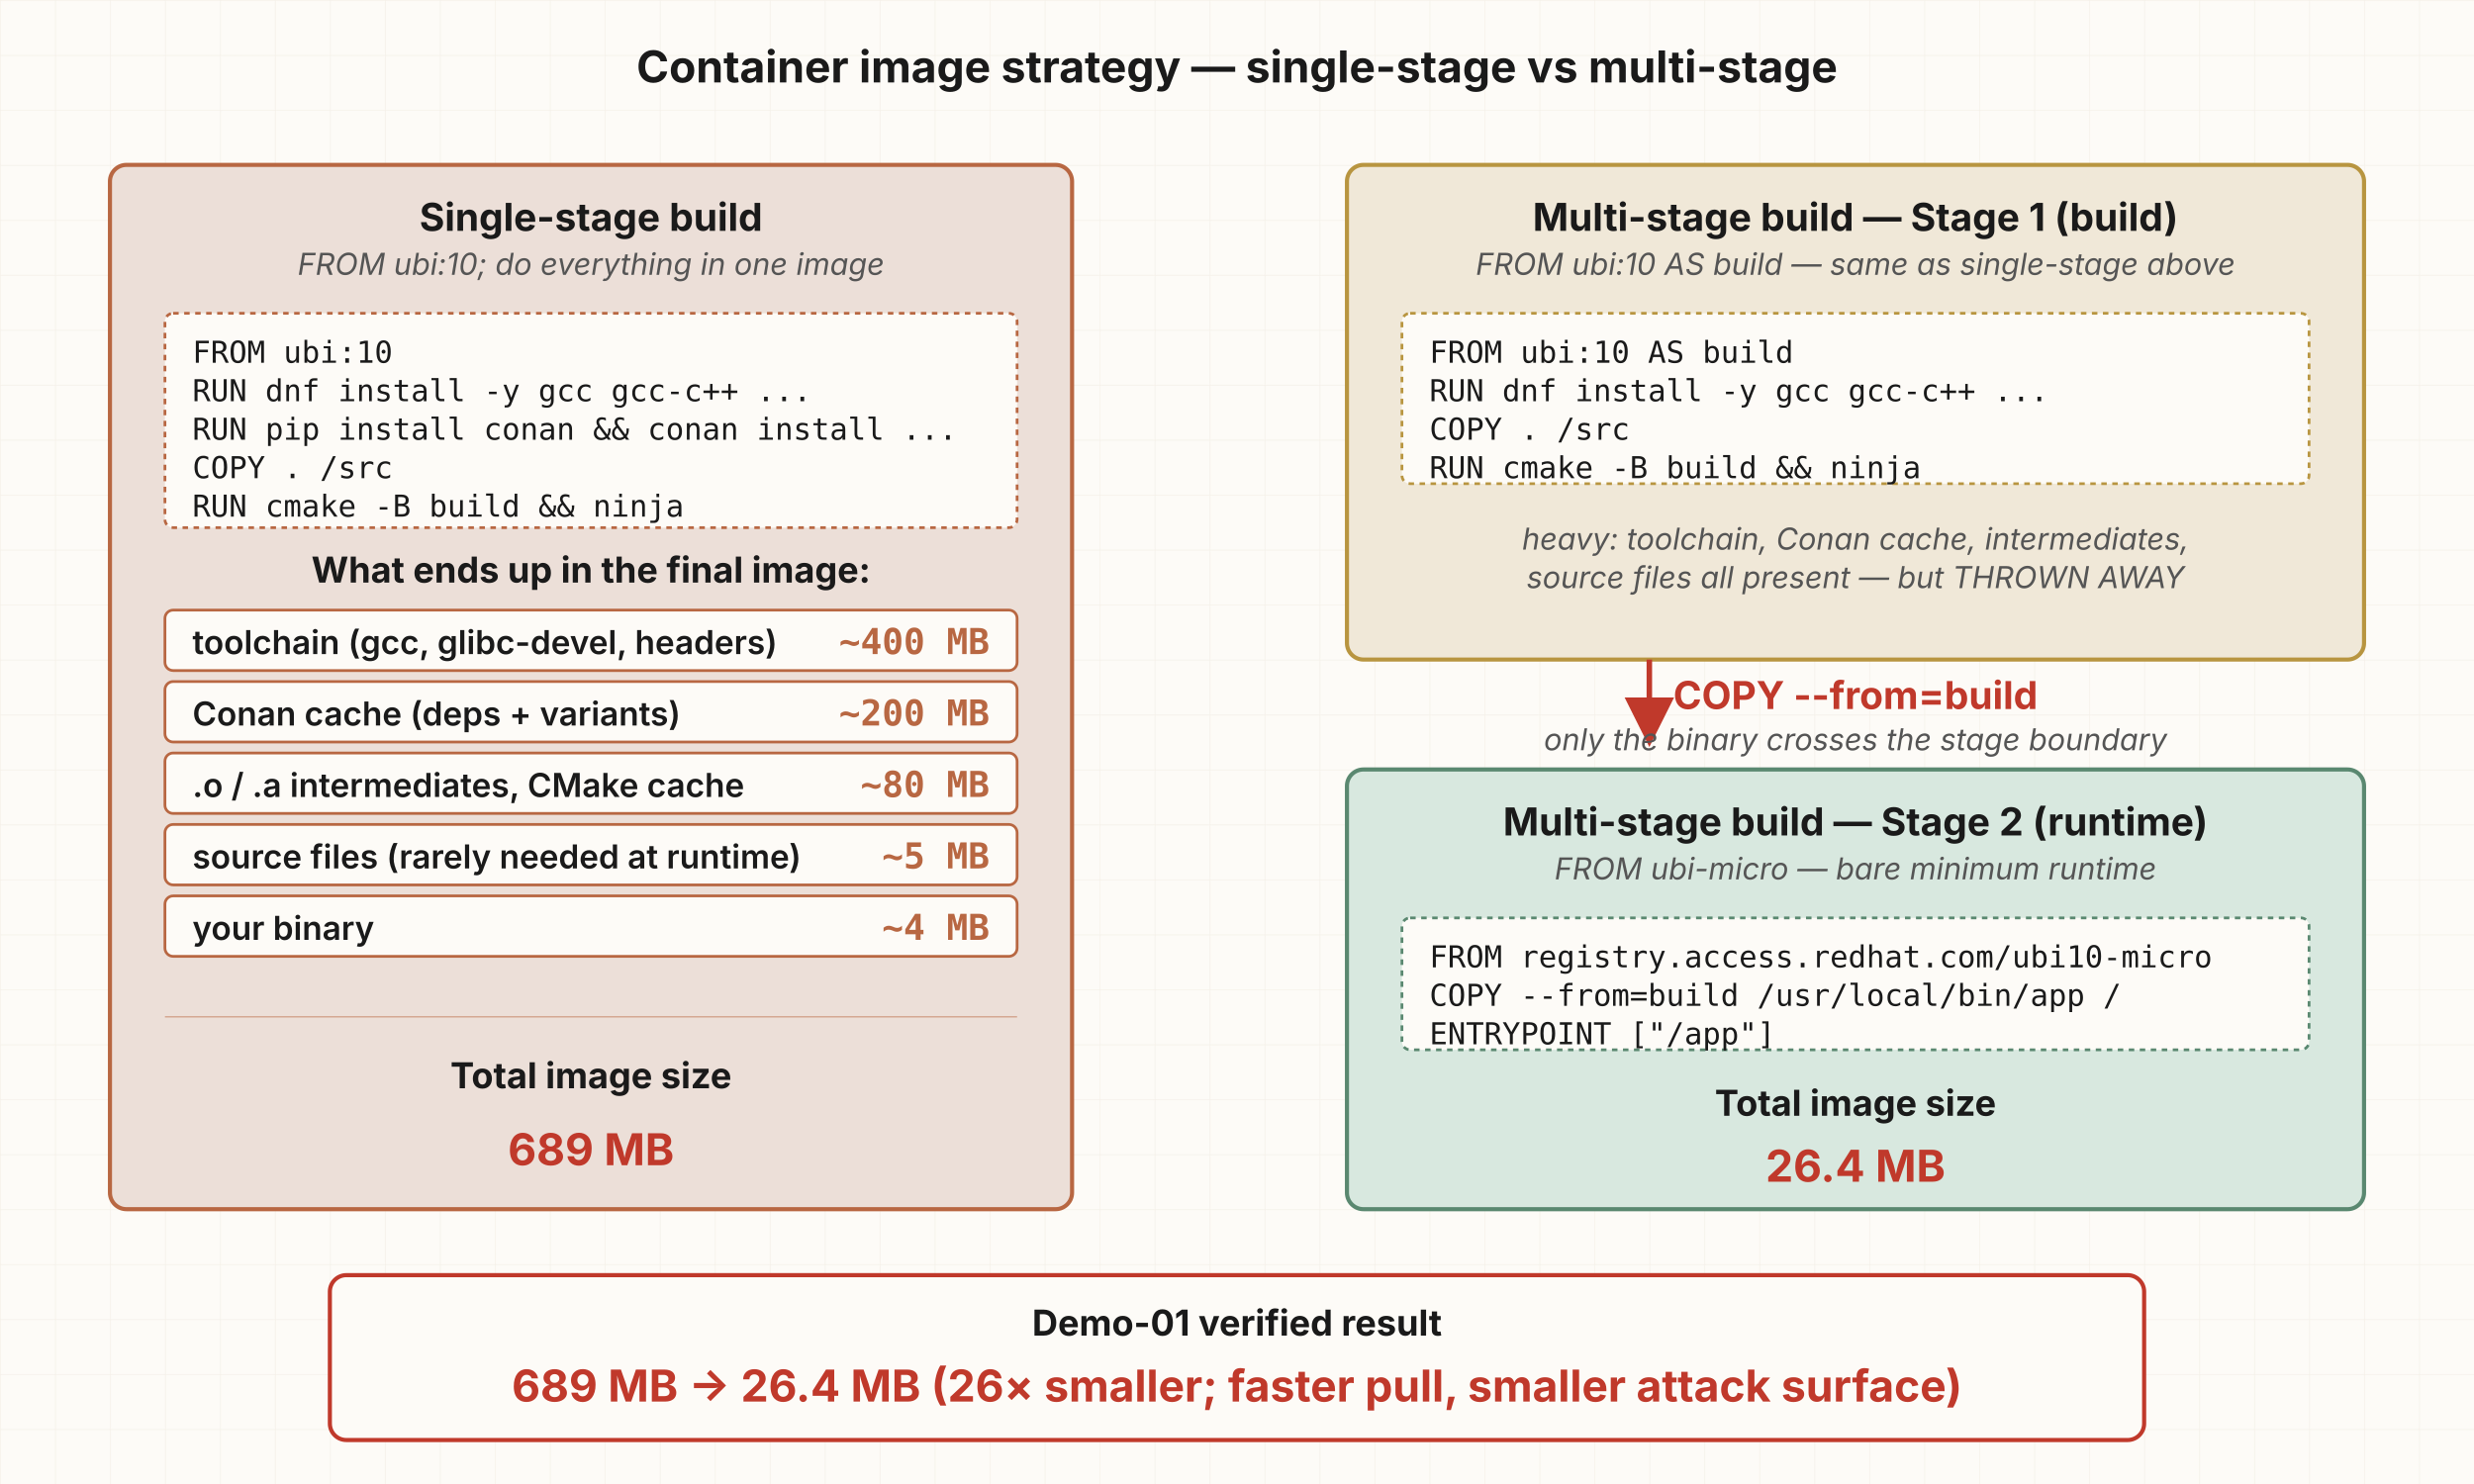
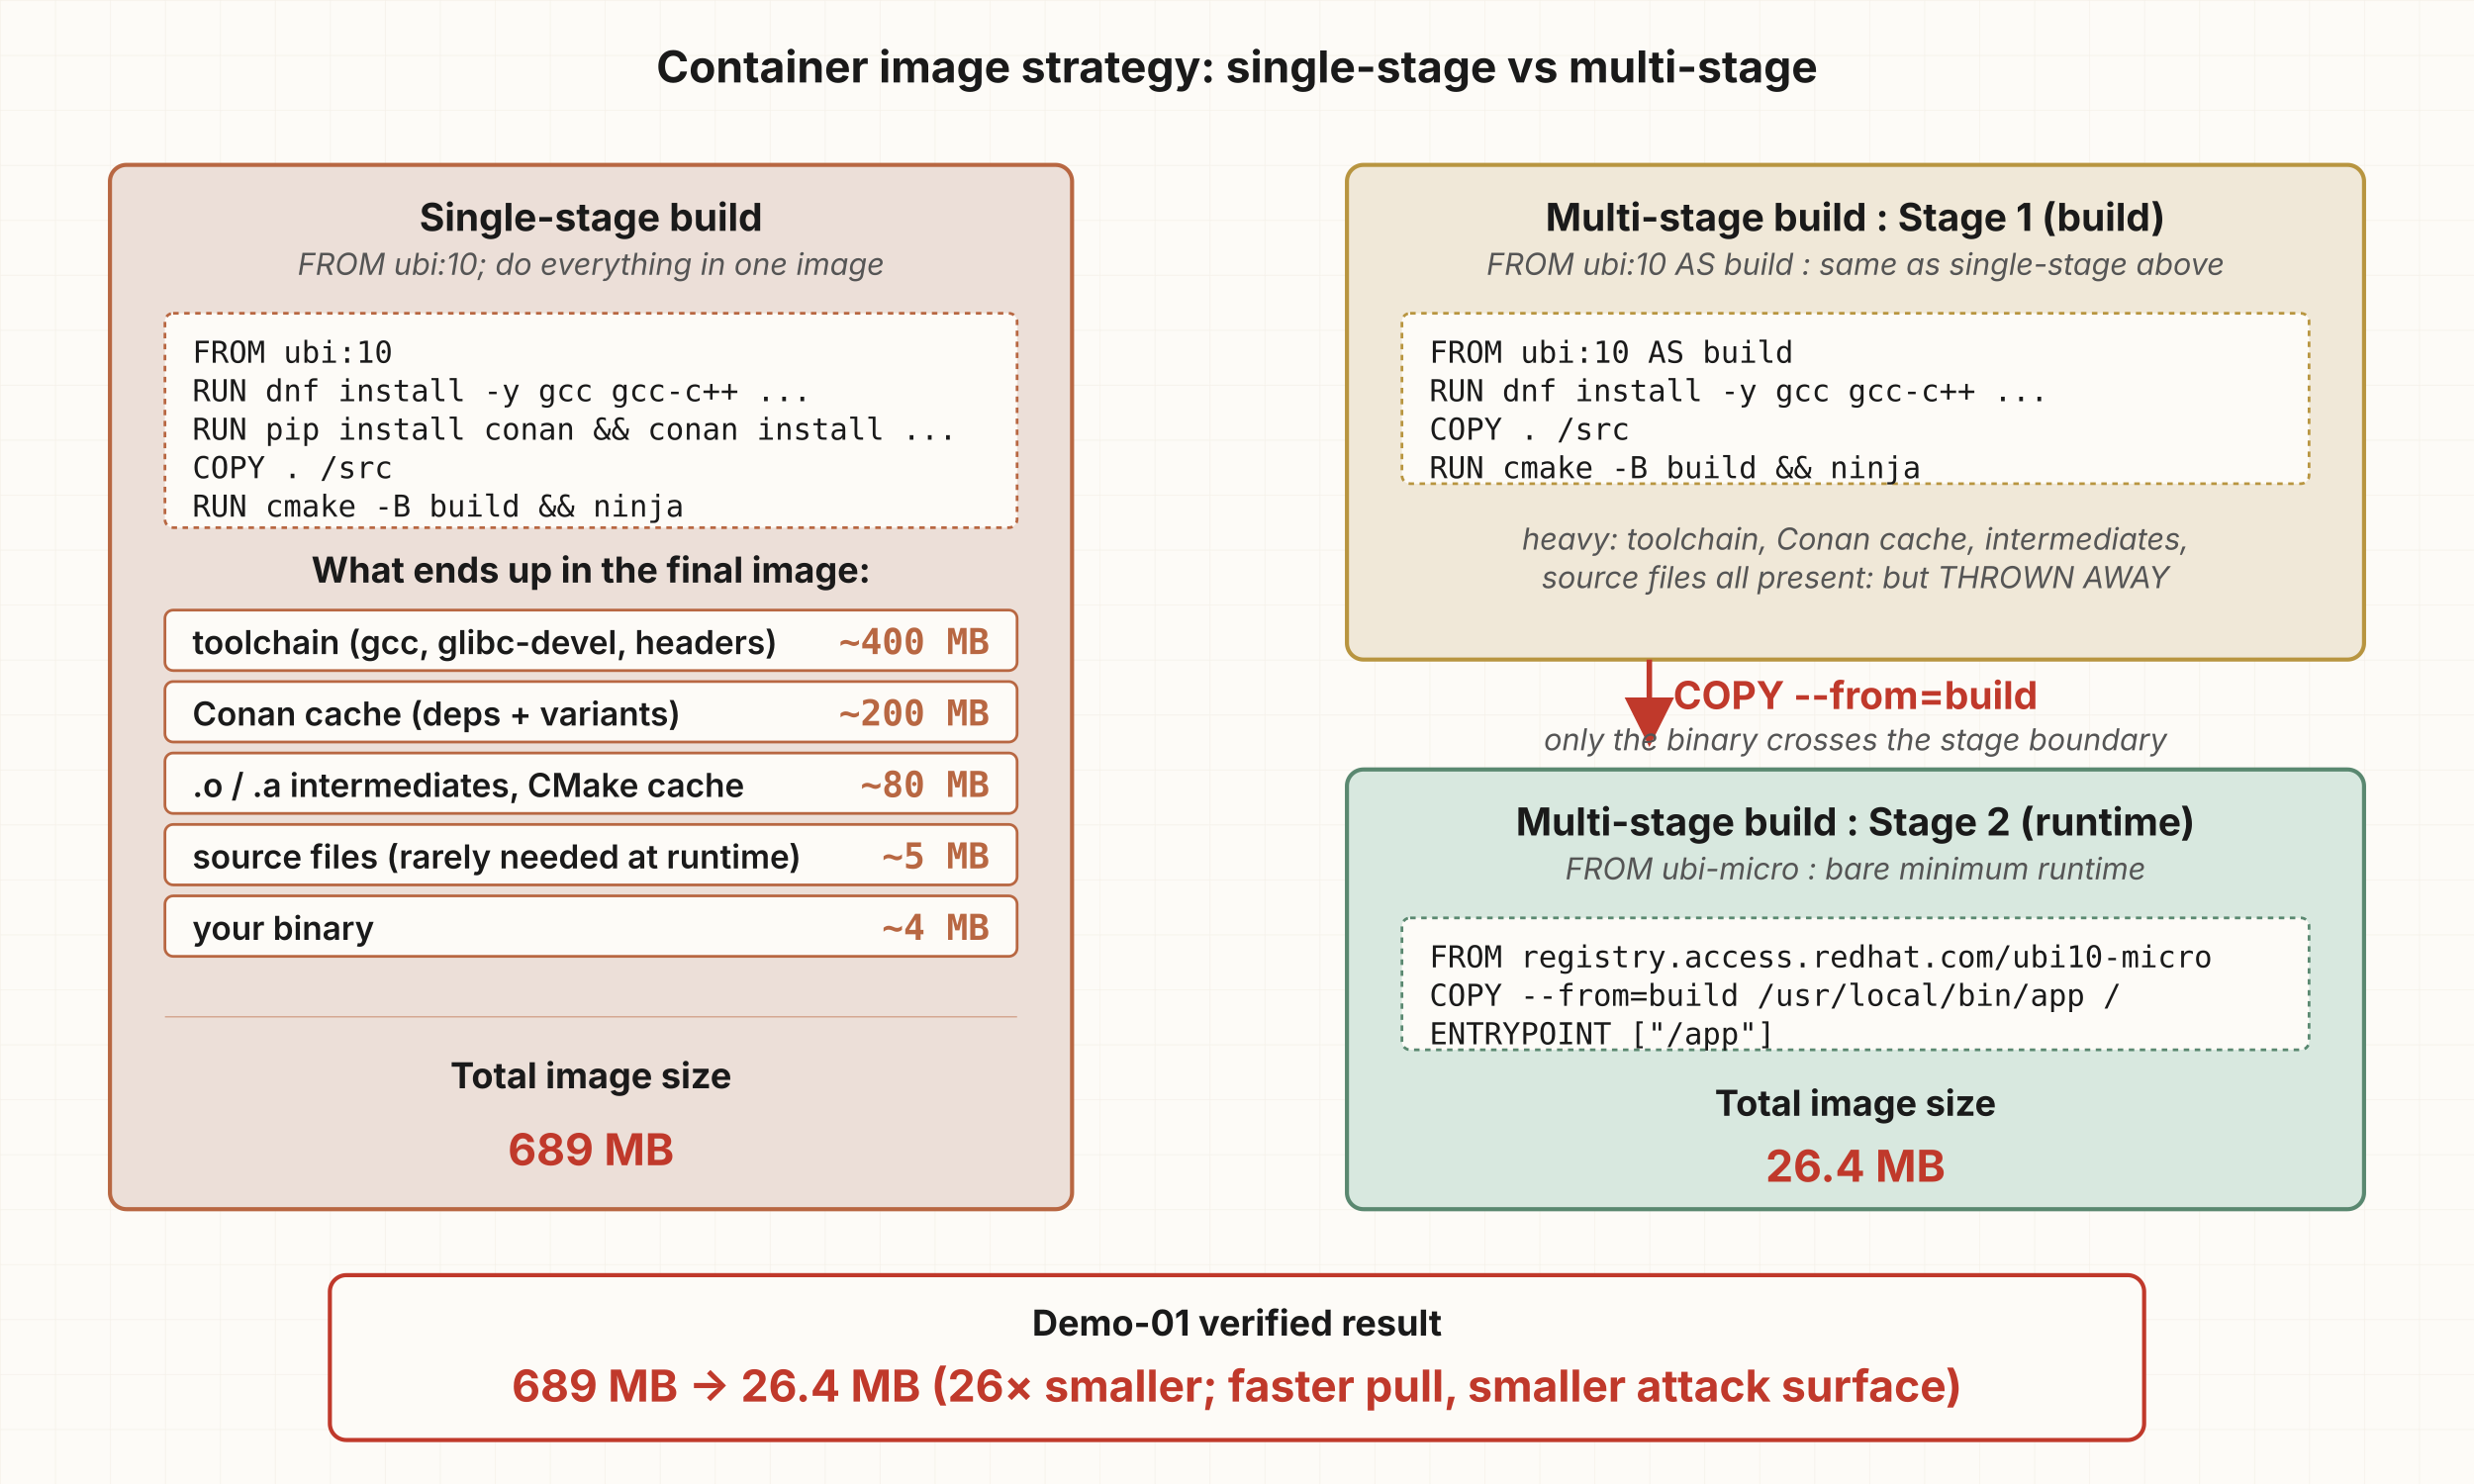
<svg xmlns="http://www.w3.org/2000/svg" viewBox="0 0 900 540" role="img" aria-label="Two container build strategies side by side. Single-stage build: one image containing toolchain (~400 MB), Conan cache (~200 MB), intermediates (~80 MB), source, plus the binary, totaling 689 MB. Multi-stage build: a build stage containing the toolchain and intermediates, plus a runtime stage based on UBI micro containing only the binary and minimal libc; the COPY --from=build line is the key transition. The runtime image is 26.4 MB. The 26-fold size reduction is verified in demo-01 and shown in red as the punchline.">
  <defs>
    <style>
      .bg       { fill: #fdfbf7; }
      .grid     { stroke: #e8e1d3; stroke-width: 0.5; fill: none; }
      .band     { stroke-width: 1.5; rx: 6; ry: 6; }
      .b-single { fill: #ecdfd8; stroke: #b86742; }
      .b-multi-b{ fill: #f0e8d8; stroke: #b89540; }
      .b-multi-r{ fill: #d8e8df; stroke: #5a8870; }
      .b-layer  { fill: #fdfbf7; stroke: #b86742; stroke-width: 1; rx: 3; ry: 3; }
      .b-layer-b{ fill: #fdfbf7; stroke: #b89540; stroke-width: 1; rx: 3; ry: 3; }
      .b-layer-r{ fill: #fdfbf7; stroke: #5a8870; stroke-width: 1; rx: 3; ry: 3; }
      .b-result { fill: #fdfbf7; stroke: #c0392b; }
      .ttl      { font: 700 14px -apple-system, system-ui, "Segoe UI", sans-serif; fill: #1a1a1a; }
      .ttl-big  { font: 700 16px -apple-system, system-ui, "Segoe UI", sans-serif; fill: #1a1a1a; }
      .ttl-sub  { font: 700 13px -apple-system, system-ui, "Segoe UI", sans-serif; fill: #1a1a1a; }
      .lbl      { font: 600 12px -apple-system, system-ui, "Segoe UI", sans-serif; fill: #1a1a1a; }
      .mono     { font: 11px ui-monospace, "SF Mono", Menlo, Consolas, monospace; fill: #1a1a1a; }
      .mono-sm  { font: 10px ui-monospace, "SF Mono", Menlo, Consolas, monospace; fill: #555; }
      .sec      { font: italic 11px -apple-system, system-ui, "Segoe UI", sans-serif; fill: #555; }
      .size     { font: 700 13px ui-monospace, "SF Mono", Menlo, Consolas, monospace; fill: #b86742; }
      .size-r   { font: 700 13px ui-monospace, "SF Mono", Menlo, Consolas, monospace; fill: #5a8870; }
      .arrow    { stroke: #2d2d2d; stroke-width: 1.4; fill: none; }
      .arrow-r  { stroke: #c0392b; stroke-width: 2; fill: none; }
      .arrow-l  { font: italic 11px -apple-system, system-ui, "Segoe UI", sans-serif; fill: #444; }
      .accent-t { font: 700 14px -apple-system, system-ui, "Segoe UI", sans-serif; fill: #c0392b; }
      .accent-h { font: 700 16px -apple-system, system-ui, "Segoe UI", sans-serif; fill: #c0392b; }
    </style>
    <pattern id="grid" width="20" height="20" patternUnits="userSpaceOnUse">
      <path d="M 20 0 L 0 0 0 20" class="grid" />
    </pattern>
    <marker id="arrowhead" viewBox="0 0 10 10" refX="9" refY="5" markerUnits="strokeWidth" markerWidth="8" markerHeight="8" orient="auto">
      <path d="M 0 0 L 10 5 L 0 10 z" fill="#2d2d2d" />
    </marker>
    <marker id="arrowhead-r" viewBox="0 0 10 10" refX="9" refY="5" markerUnits="strokeWidth" markerWidth="9" markerHeight="9" orient="auto">
      <path d="M 0 0 L 10 5 L 0 10 z" fill="#c0392b" />
    </marker>
  </defs>
  <rect class="bg" width="900" height="540" />
  <rect width="900" height="540" fill="url(#grid)" opacity="0.4" />
-   <text x="450" y="30" class="ttl-big" text-anchor="middle">Container image strategy — single-stage vs multi-stage</text>
+   <text x="450" y="30" class="ttl-big" text-anchor="middle">Container image strategy: single-stage vs multi-stage</text>
  <rect class="band b-single" x="40" y="60" width="350" height="380" />
  <text x="215" y="84" class="ttl" text-anchor="middle">Single-stage build</text>
  <text x="215" y="100" class="sec" text-anchor="middle">FROM ubi:10; do everything in one image</text>
  <rect class="b-layer" x="60" y="114" width="310" height="78" stroke-dasharray="2 2" />
  <text x="70" y="132" class="mono">FROM ubi:10</text>
  <text x="70" y="146" class="mono">RUN dnf install -y gcc gcc-c++ ...</text>
  <text x="70" y="160" class="mono">RUN pip install conan &amp;&amp; conan install ...</text>
  <text x="70" y="174" class="mono">COPY . /src</text>
  <text x="70" y="188" class="mono">RUN cmake -B build &amp;&amp; ninja</text>
  <text x="215" y="212" class="ttl-sub" text-anchor="middle">What ends up in the final image:</text>
  <rect class="b-layer" x="60" y="222" width="310" height="22" />
  <text x="70" y="238" class="lbl">toolchain (gcc, glibc-devel, headers)</text>
  <text x="360" y="238" class="size" text-anchor="end">~400 MB</text>
  <rect class="b-layer" x="60" y="248" width="310" height="22" />
  <text x="70" y="264" class="lbl">Conan cache (deps + variants)</text>
  <text x="360" y="264" class="size" text-anchor="end">~200 MB</text>
  <rect class="b-layer" x="60" y="274" width="310" height="22" />
  <text x="70" y="290" class="lbl">.o / .a intermediates, CMake cache</text>
  <text x="360" y="290" class="size" text-anchor="end">~80 MB</text>
  <rect class="b-layer" x="60" y="300" width="310" height="22" />
  <text x="70" y="316" class="lbl">source files (rarely needed at runtime)</text>
  <text x="360" y="316" class="size" text-anchor="end">~5 MB</text>
  <rect class="b-layer" x="60" y="326" width="310" height="22" />
  <text x="70" y="342" class="lbl">your binary</text>
  <text x="360" y="342" class="size" text-anchor="end">~4 MB</text>
  <line x1="60" y1="370" x2="370" y2="370" stroke="#b86742" stroke-width="0.5" opacity="0.5" />
  <text x="215" y="396" class="ttl-sub" text-anchor="middle">Total image size</text>
  <text x="215" y="424" class="accent-h" text-anchor="middle">689 MB</text>
  <rect class="band b-multi-b" x="490" y="60" width="370" height="180" />
-   <text x="675" y="84" class="ttl" text-anchor="middle">Multi-stage build  —  Stage 1 (build)</text>
-   <text x="675" y="100" class="sec" text-anchor="middle">FROM ubi:10 AS build  —  same as single-stage above</text>
+   <text x="675" y="84" class="ttl" text-anchor="middle">Multi-stage build :  Stage 1 (build)</text>
+   <text x="675" y="100" class="sec" text-anchor="middle">FROM ubi:10 AS build :  same as single-stage above</text>
  <rect class="b-layer-b" x="510" y="114" width="330" height="62" stroke-dasharray="2 2" />
  <text x="520" y="132" class="mono">FROM ubi:10 AS build</text>
  <text x="520" y="146" class="mono">RUN dnf install -y gcc gcc-c++ ...</text>
  <text x="520" y="160" class="mono">COPY . /src</text>
  <text x="520" y="174" class="mono">RUN cmake -B build &amp;&amp; ninja</text>
  <text x="675" y="200" class="sec" text-anchor="middle">heavy: toolchain, Conan cache, intermediates,</text>
-   <text x="675" y="214" class="sec" text-anchor="middle">source files all present — but THROWN AWAY</text>
+   <text x="675" y="214" class="sec" text-anchor="middle">source files all present: but THROWN AWAY</text>
  <line x1="600" y1="240" x2="600" y2="270" class="arrow-r" marker-end="url(#arrowhead-r)" />
  <text x="675" y="258" class="accent-t" text-anchor="middle">COPY --from=build</text>
  <text x="675" y="273" class="sec" text-anchor="middle">only the binary crosses the stage boundary</text>
  <rect class="band b-multi-r" x="490" y="280" width="370" height="160" />
-   <text x="675" y="304" class="ttl" text-anchor="middle">Multi-stage build  —  Stage 2 (runtime)</text>
-   <text x="675" y="320" class="sec" text-anchor="middle">FROM ubi-micro  —  bare minimum runtime</text>
+   <text x="675" y="304" class="ttl" text-anchor="middle">Multi-stage build :  Stage 2 (runtime)</text>
+   <text x="675" y="320" class="sec" text-anchor="middle">FROM ubi-micro :  bare minimum runtime</text>
  <rect class="b-layer-r" x="510" y="334" width="330" height="48" stroke-dasharray="2 2" />
  <text x="520" y="352" class="mono">FROM registry.access.redhat.com/ubi10-micro</text>
  <text x="520" y="366" class="mono">COPY --from=build /usr/local/bin/app /</text>
  <text x="520" y="380" class="mono">ENTRYPOINT ["/app"]</text>
  <text x="675" y="406" class="ttl-sub" text-anchor="middle">Total image size</text>
  <text x="675" y="430" class="accent-h" text-anchor="middle">26.4 MB</text>
  <rect class="band b-result" x="120" y="464" width="660" height="60" />
  <text x="450" y="486" class="ttl-sub" text-anchor="middle">Demo-01 verified result</text>
  <text x="450" y="510" class="accent-h" text-anchor="middle">689 MB  →  26.4 MB    (26× smaller; faster pull, smaller attack surface)</text>
</svg>
